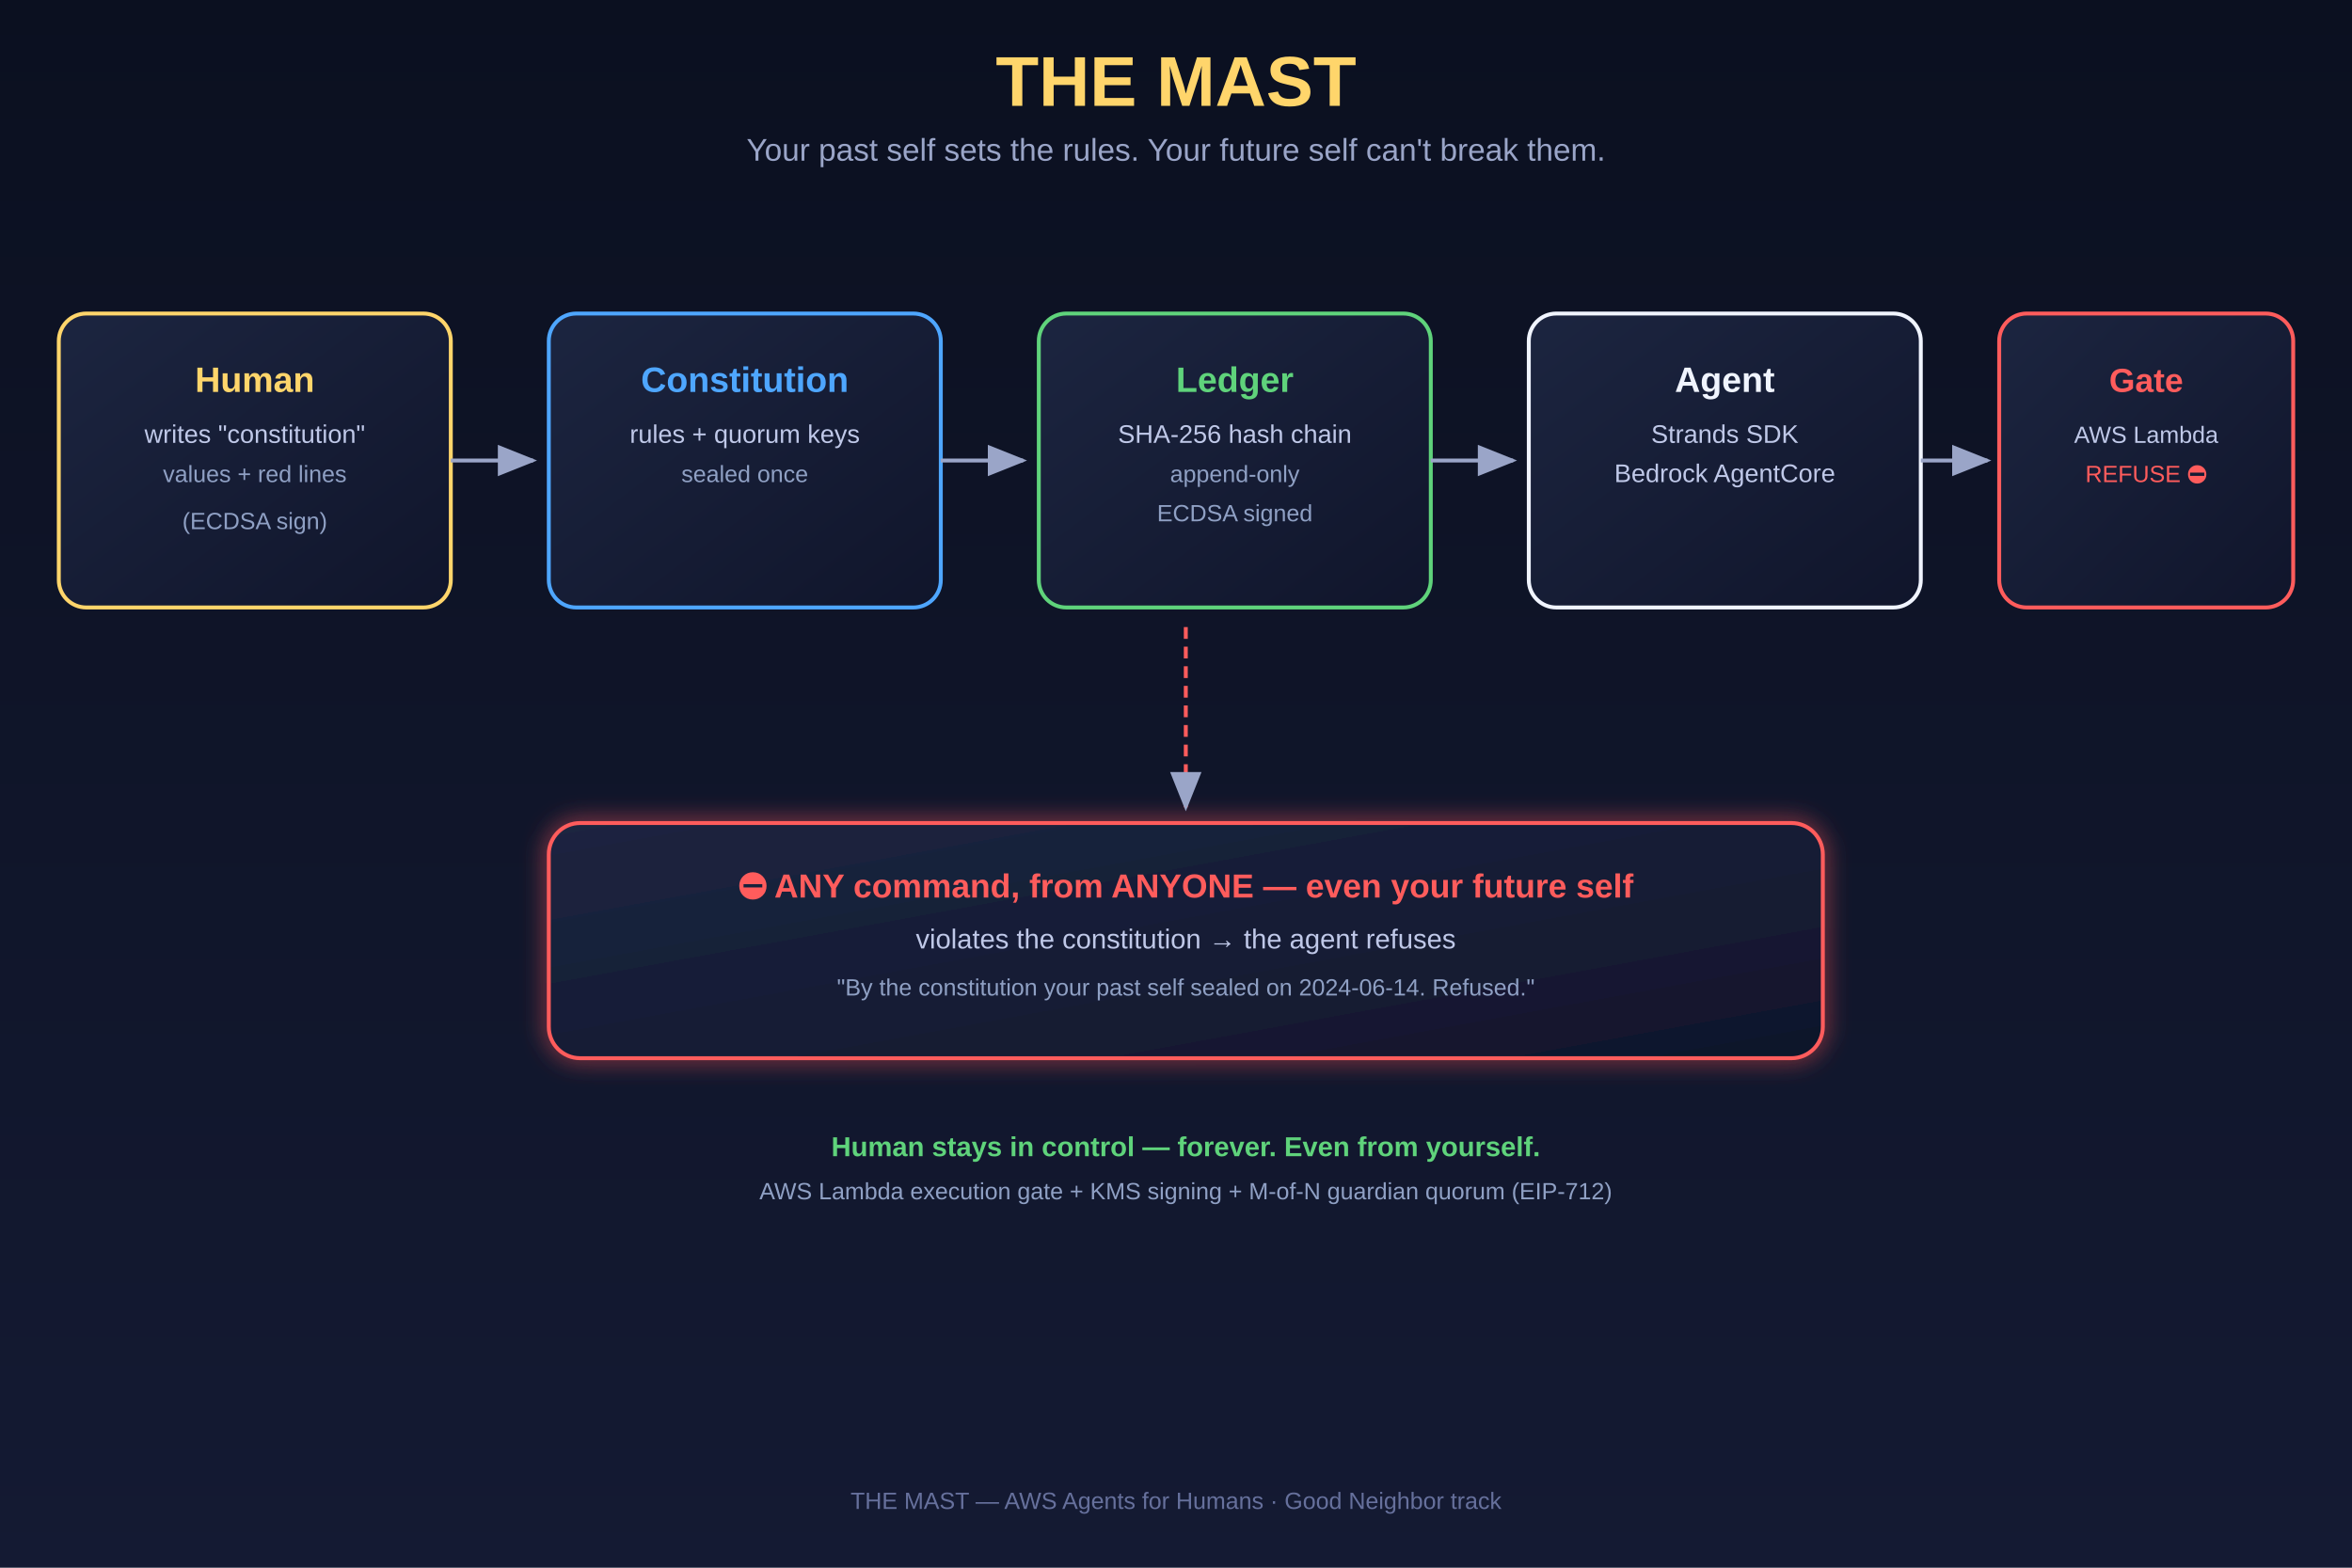
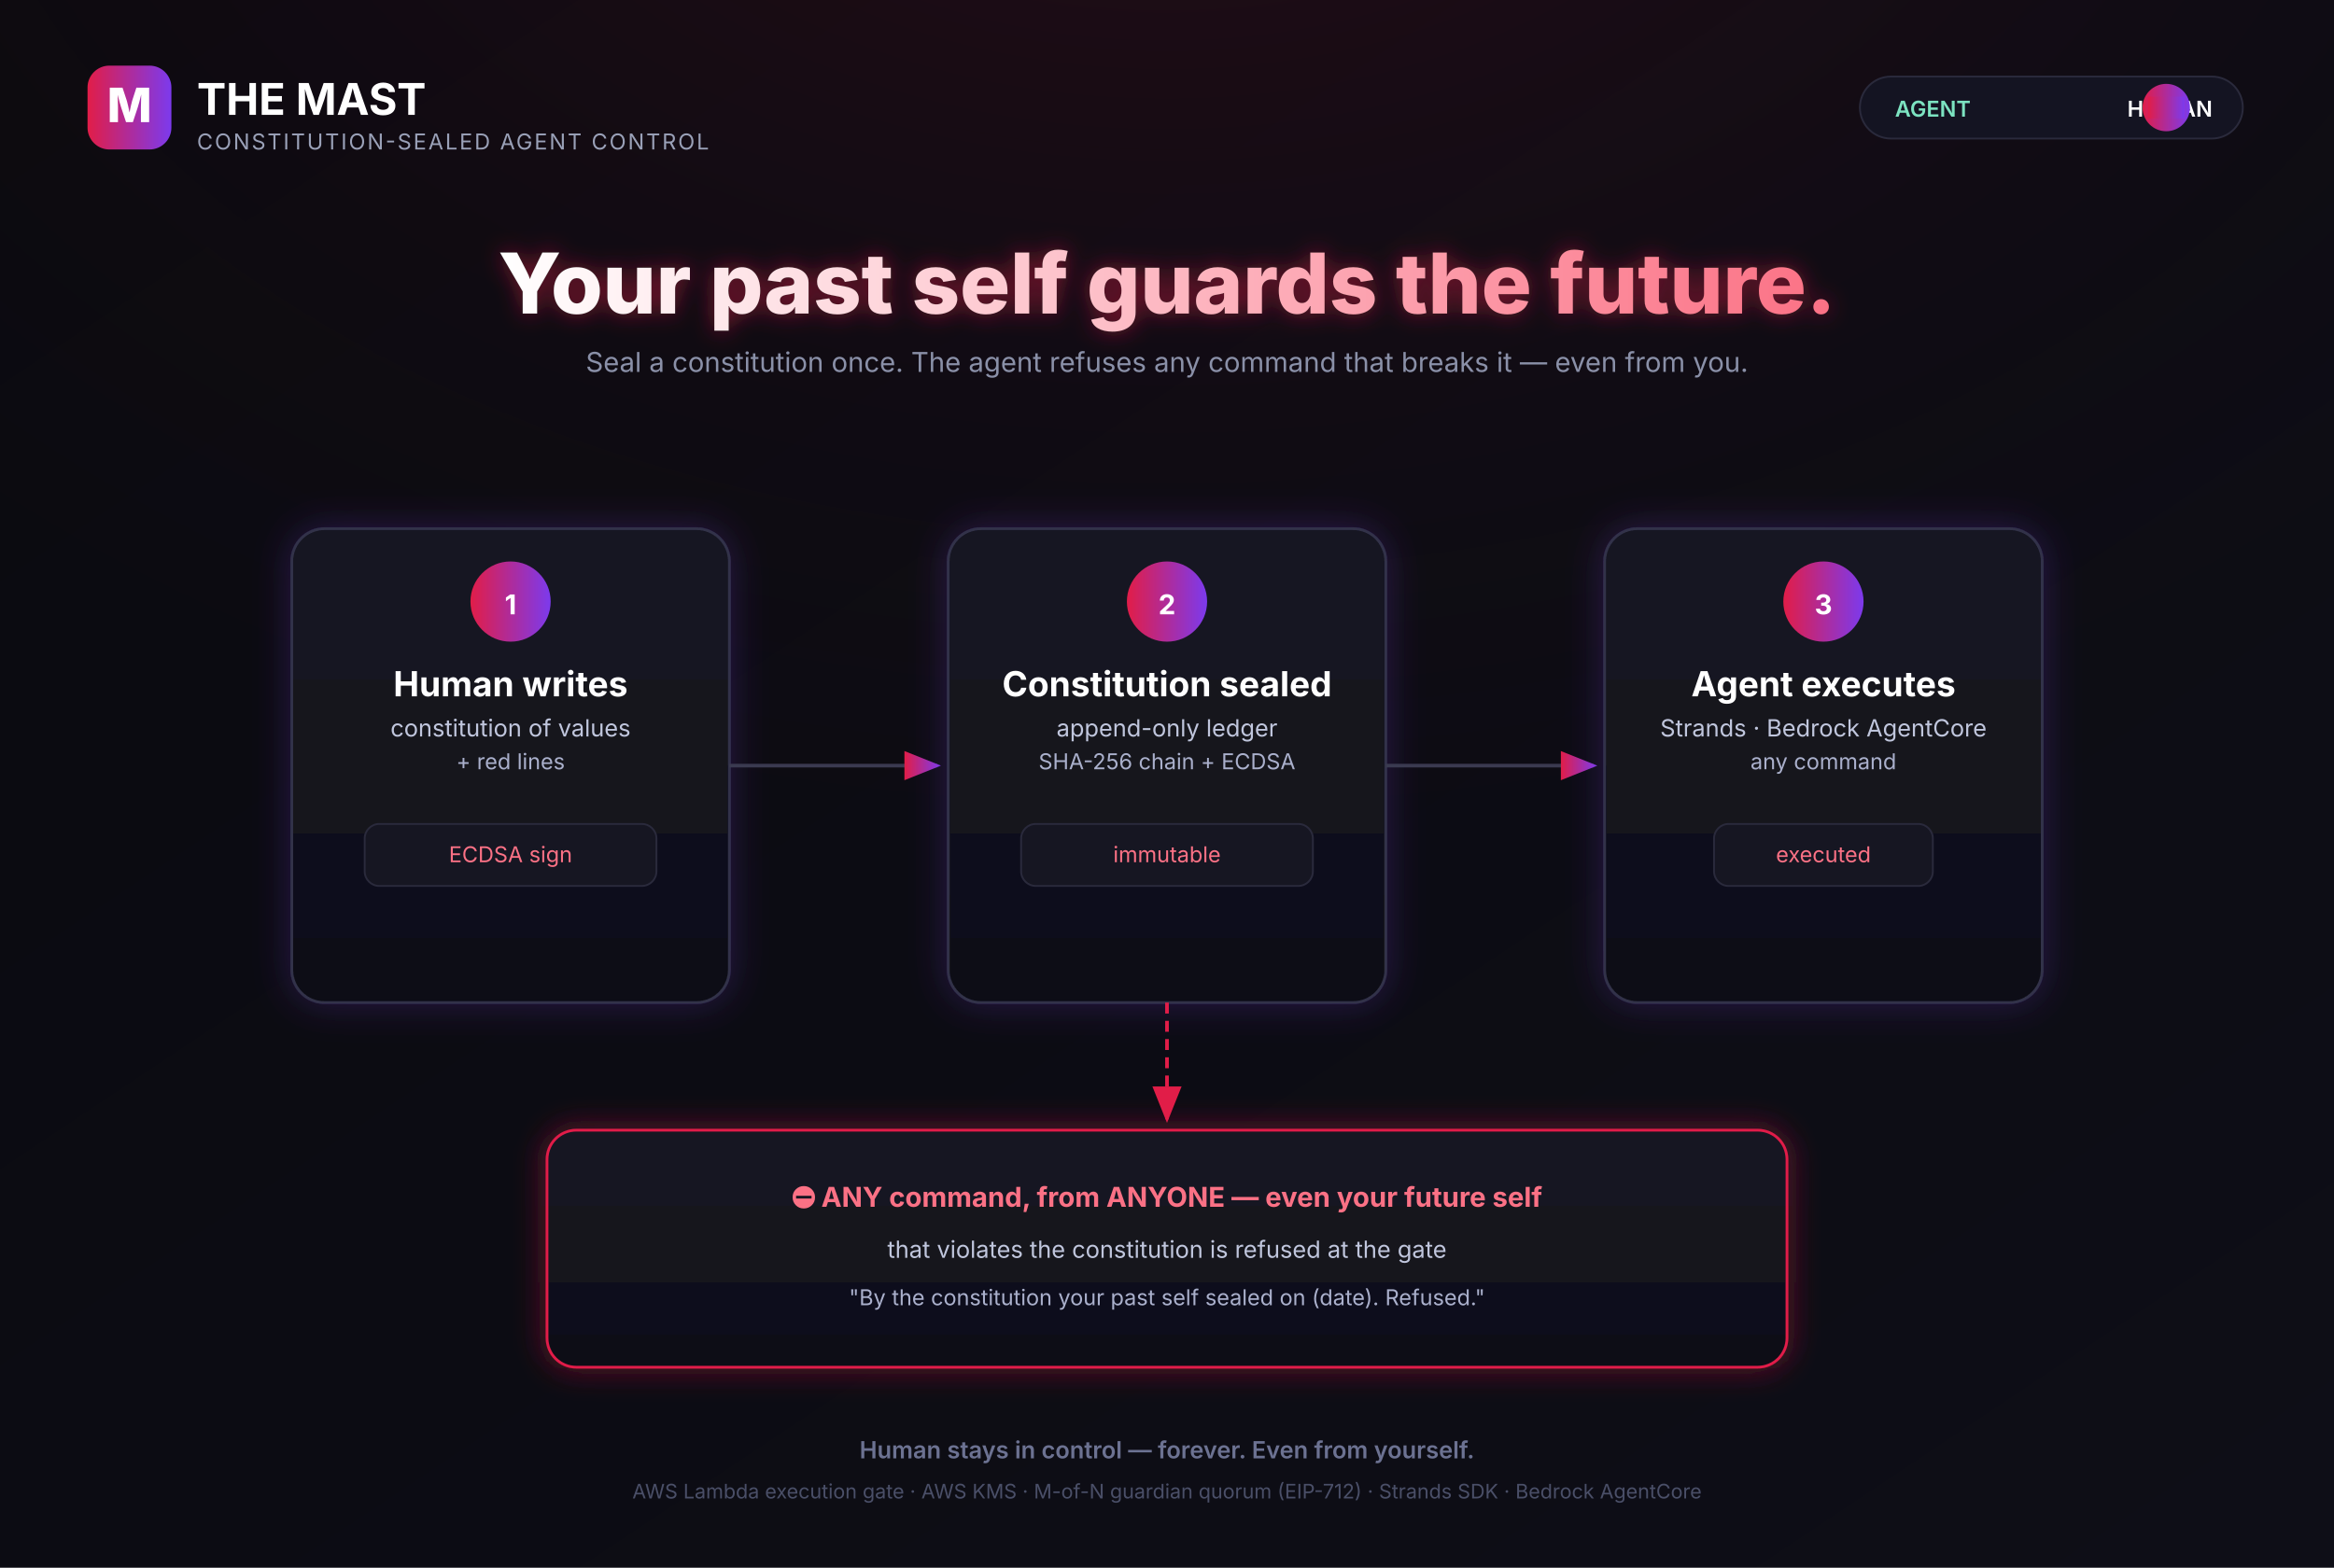
- <svg xmlns="http://www.w3.org/2000/svg" width="1200" height="800" viewBox="0 0 1200 800" font-family="Segoe UI, Arial, sans-serif">
+ <svg xmlns="http://www.w3.org/2000/svg" width="1280" height="860" viewBox="0 0 1280 860" font-family="'Inter','Segoe UI',-apple-system,sans-serif">
  <defs>
-     <linearGradient id="bg" x1="0" y1="0" x2="0" y2="1">
-       <stop offset="0" stop-color="#0b1020" />
-       <stop offset="1" stop-color="#141a33" />
+     <linearGradient id="bg" x1="0" y1="0" x2="1" y2="1">
+       <stop offset="0" stop-color="#0a0a0f" />
+       <stop offset="1" stop-color="#0e0e17" />
    </linearGradient>
-     <linearGradient id="box" x1="0" y1="0" x2="1" y2="1">
-       <stop offset="0" stop-color="#1c2540" />
-       <stop offset="1" stop-color="#10152b" />
+     <linearGradient id="accent" x1="0" y1="0" x2="1" y2="0">
+       <stop offset="0" stop-color="#e11d48" />
+       <stop offset="1" stop-color="#7c3aed" />
    </linearGradient>
-     <filter id="glow" x="-20%" y="-20%" width="140%" height="140%">
+     <linearGradient id="textg" x1="0" y1="0" x2="1" y2="0">
+       <stop offset="0" stop-color="#ffffff" />
+       <stop offset="1" stop-color="#fb7185" />
+     </linearGradient>
+     <linearGradient id="card" x1="0" y1="0" x2="0" y2="1">
+       <stop offset="0" stop-color="#161623" />
+       <stop offset="1" stop-color="#0f0f18" />
+     </linearGradient>
+     <linearGradient id="cardg" x1="0" y1="1" x2="1" y2="0">
+       <stop offset="0" stop-color="#e11d48" />
+       <stop offset="1" stop-color="#7c3aed" />
+     </linearGradient>
+     <filter id="glow" x="-60%" y="-60%" width="220%" height="220%">
      <feGaussianBlur stdDeviation="6" result="b" />
      <feMerge>
        <feMergeNode in="b" />
        <feMergeNode in="SourceGraphic" />
      </feMerge>
    </filter>
+     <filter id="cardGlow" x="-30%" y="-30%" width="160%" height="160%">
+       <feDropShadow dx="0" dy="0" stdDeviation="10" flood-color="#7c3aed" flood-opacity="0.25" />
+     </filter>
+     <filter id="textGlow" x="-40%" y="-40%" width="180%" height="180%">
+       <feDropShadow dx="0" dy="0" stdDeviation="6" flood-color="#e11d48" flood-opacity="0.55" />
+     </filter>
+     <filter id="refuseGlow" x="-30%" y="-30%" width="160%" height="160%">
+       <feGaussianBlur stdDeviation="8" result="b" />
+       <feMerge>
+         <feMergeNode in="b" />
+         <feMergeNode in="SourceGraphic" />
+       </feMerge>
+     </filter>
+     <radialGradient id="halo" cx="50%" cy="-20%" r="80%">
+       <stop offset="0" stop-color="#e11d48" stop-opacity="0.14" />
+       <stop offset="1" stop-color="#0a0a0f" stop-opacity="0" />
+     </radialGradient>
  </defs>
-   <rect width="1200" height="800" fill="url(#bg)" />
-   <text x="600" y="54" fill="#ffd56b" font-size="36" font-weight="bold" text-anchor="middle">THE MAST</text>
-   <text x="600" y="82" fill="#9aa5c8" font-size="16" text-anchor="middle">Your past self sets the rules. Your future self can't break them.</text>
-   <rect x="30" y="160" width="200" height="150" rx="14" fill="url(#box)" stroke="#ffd56b" stroke-width="2" />
-   <text x="130" y="200" fill="#ffd56b" font-size="18" font-weight="bold" text-anchor="middle">Human</text>
-   <text x="130" y="226" fill="#bfc8e8" font-size="13" text-anchor="middle">writes "constitution"</text>
-   <text x="130" y="246" fill="#8fa0c4" font-size="12" text-anchor="middle">values + red lines</text>
-   <text x="130" y="270" fill="#8fa0c4" font-size="12" text-anchor="middle">(ECDSA sign)</text>
-   <rect x="280" y="160" width="200" height="150" rx="14" fill="url(#box)" stroke="#4ea6ff" stroke-width="2" />
-   <text x="380" y="200" fill="#4ea6ff" font-size="18" font-weight="bold" text-anchor="middle">Constitution</text>
-   <text x="380" y="226" fill="#bfc8e8" font-size="13" text-anchor="middle">rules + quorum keys</text>
-   <text x="380" y="246" fill="#8fa0c4" font-size="12" text-anchor="middle">sealed once</text>
-   <rect x="530" y="160" width="200" height="150" rx="14" fill="url(#box)" stroke="#5fd37b" stroke-width="2" />
-   <text x="630" y="200" fill="#5fd37b" font-size="18" font-weight="bold" text-anchor="middle">Ledger</text>
-   <text x="630" y="226" fill="#bfc8e8" font-size="13" text-anchor="middle">SHA-256 hash chain</text>
-   <text x="630" y="246" fill="#8fa0c4" font-size="12" text-anchor="middle">append-only</text>
-   <text x="630" y="266" fill="#8fa0c4" font-size="12" text-anchor="middle">ECDSA signed</text>
-   <rect x="780" y="160" width="200" height="150" rx="14" fill="url(#box)" stroke="#f0f4ff" stroke-width="2" />
-   <text x="880" y="200" fill="#f0f4ff" font-size="18" font-weight="bold" text-anchor="middle">Agent</text>
-   <text x="880" y="226" fill="#bfc8e8" font-size="13" text-anchor="middle">Strands SDK</text>
-   <text x="880" y="246" fill="#bfc8e8" font-size="13" text-anchor="middle">Bedrock AgentCore</text>
-   <rect x="1020" y="160" width="150" height="150" rx="14" fill="url(#box)" stroke="#ff5c5c" stroke-width="2" />
-   <text x="1095" y="200" fill="#ff5c5c" font-size="17" font-weight="bold" text-anchor="middle">Gate</text>
-   <text x="1095" y="226" fill="#bfc8e8" font-size="12" text-anchor="middle">AWS Lambda</text>
-   <text x="1095" y="246" fill="#ff5c5c" font-size="12" text-anchor="middle">REFUSE ⛔</text>
+   <rect width="1280" height="860" fill="url(#bg)" />
+   <rect width="1280" height="860" fill="url(#halo)" />
+   <rect x="48" y="36" width="46" height="46" rx="12" fill="url(#accent)" />
+   <text x="71" y="67" fill="#fff" font-size="26" font-weight="800" text-anchor="middle">M</text>
+   <text x="108" y="63" fill="#fff" font-size="24" font-weight="700">THE MAST</text>
+   <text x="108" y="82" fill="#9aa1b8" font-size="12" letter-spacing="1">CONSTITUTION-SEALED AGENT CONTROL</text>
+   <g transform="translate(1020,42)">
+     <rect x="0" y="0" width="210" height="34" rx="17" fill="#141422" stroke="#2a2a3c" />
+     <text x="40" y="22" fill="#7ce3c1" font-size="12" font-weight="600" text-anchor="middle">AGENT</text>
+     <text x="170" y="22" fill="#fff" font-size="12" font-weight="600" text-anchor="middle">HUMAN</text>
+     <circle cx="168" cy="17" r="13" fill="url(#accent)" />
+     <rect x="158" y="11" width="20" height="12" fill="url(#accent)" />
+   </g>
+   <text x="640" y="172" fill="url(#textg)" font-size="46" font-weight="800" text-anchor="middle" filter="url(#textGlow)">Your past self guards the future.</text>
+   <text x="640" y="204" fill="#8a90a8" font-size="15" text-anchor="middle">Seal a constitution once. The agent refuses any command that breaks it — even from you.</text>
+   <rect x="160" y="290" width="240" height="260" rx="18" fill="url(#card)" stroke="#33334a" filter="url(#cardGlow)" stroke-width="1.5" />
+   <circle cx="280" cy="330" r="22" fill="url(#accent)" />
+   <text x="280" y="337" fill="#fff" font-size="15" font-weight="700" text-anchor="middle">1</text>
+   <text x="280" y="382" fill="#fff" font-size="19" font-weight="700" text-anchor="middle">Human writes</text>
+   <text x="280" y="404" fill="#c0c6dd" font-size="13" text-anchor="middle">constitution of values</text>
+   <text x="280" y="422" fill="#aab0cc" font-size="12" text-anchor="middle">+ red lines</text>
+   <rect x="200" y="452" width="160" height="34" rx="8" fill="#161622" stroke="#2a2a3c" />
+   <text x="280" y="473" fill="#fb7185" font-size="12" text-anchor="middle">ECDSA sign</text>
+   <rect x="520" y="290" width="240" height="260" rx="18" fill="url(#card)" stroke="#33334a" filter="url(#cardGlow)" stroke-width="1.5" />
+   <circle cx="640" cy="330" r="22" fill="url(#accent)" />
+   <text x="640" y="337" fill="#fff" font-size="15" font-weight="700" text-anchor="middle">2</text>
+   <text x="640" y="382" fill="#fff" font-size="19" font-weight="700" text-anchor="middle">Constitution sealed</text>
+   <text x="640" y="404" fill="#c0c6dd" font-size="13" text-anchor="middle">append-only ledger</text>
+   <text x="640" y="422" fill="#aab0cc" font-size="12" text-anchor="middle">SHA-256 chain + ECDSA</text>
+   <rect x="560" y="452" width="160" height="34" rx="8" fill="#161622" stroke="#2a2a3c" />
+   <text x="640" y="473" fill="#fb7185" font-size="12" text-anchor="middle">immutable</text>
+   <rect x="880" y="290" width="240" height="260" rx="18" fill="url(#card)" stroke="#33334a" filter="url(#cardGlow)" stroke-width="1.5" />
+   <circle cx="1000" cy="330" r="22" fill="url(#accent)" />
+   <text x="1000" y="337" fill="#fff" font-size="15" font-weight="700" text-anchor="middle">3</text>
+   <text x="1000" y="382" fill="#fff" font-size="19" font-weight="700" text-anchor="middle">Agent executes</text>
+   <text x="1000" y="404" fill="#c0c6dd" font-size="13" text-anchor="middle">Strands · Bedrock AgentCore</text>
+   <text x="1000" y="422" fill="#aab0cc" font-size="12" text-anchor="middle">any command</text>
+   <rect x="940" y="452" width="120" height="34" rx="8" fill="#161622" stroke="#2a2a3c" />
+   <text x="1000" y="473" fill="#fb7185" font-size="12" text-anchor="middle">executed</text>
  <defs>
-     <marker id="arrow" markerWidth="10" markerHeight="8" refX="9" refY="4" orient="auto">
-       <polygon points="0 0,10 4,0 8" fill="#9aa5c8" />
+     <marker id="arr" markerWidth="10" markerHeight="8" refX="9" refY="4" orient="auto">
+       <polygon points="0,0 10,4 0,8" fill="url(#accent)" />
    </marker>
  </defs>
-   <line x1="230" y1="235" x2="272" y2="235" stroke="#9aa5c8" stroke-width="2" marker-end="url(#arrow)" />
-   <line x1="480" y1="235" x2="522" y2="235" stroke="#9aa5c8" stroke-width="2" marker-end="url(#arrow)" />
-   <line x1="730" y1="235" x2="772" y2="235" stroke="#9aa5c8" stroke-width="2" marker-end="url(#arrow)" />
-   <line x1="980" y1="235" x2="1014" y2="235" stroke="#9aa5c8" stroke-width="2" marker-end="url(#arrow)" />
-   <rect x="280" y="420" width="650" height="120" rx="16" fill="url(#box)" stroke="#ff5c5c" stroke-width="2" filter="url(#glow)" />
-   <text x="605" y="458" fill="#ff5c5c" font-size="17" font-weight="bold" text-anchor="middle">⛔ ANY command, from ANYONE — even your future self</text>
-   <text x="605" y="484" fill="#bfc8e8" font-size="14" text-anchor="middle">violates the constitution → the agent refuses</text>
-   <text x="605" y="508" fill="#8fa0c4" font-size="12" text-anchor="middle">"By the constitution your past self sealed on 2024-06-14. Refused."</text>
-   <line x1="605" y1="320" x2="605" y2="412" stroke="#ff5c5c" stroke-width="2" stroke-dasharray="6,4" marker-end="url(#arrow)" />
-   <text x="605" y="590" fill="#5fd37b" font-size="14" font-weight="bold" text-anchor="middle">Human stays in control — forever. Even from yourself.</text>
-   <text x="605" y="612" fill="#8fa0c4" font-size="12" text-anchor="middle">AWS Lambda execution gate + KMS signing + M-of-N guardian quorum (EIP-712)</text>
-   <text x="600" y="770" fill="#66709c" font-size="12" text-anchor="middle">THE MAST — AWS Agents for Humans · Good Neighbor track</text>
+   <line x1="400" y1="420" x2="514" y2="420" stroke="#3a3a50" stroke-width="2" marker-end="url(#arr)" />
+   <line x1="760" y1="420" x2="874" y2="420" stroke="#3a3a50" stroke-width="2" marker-end="url(#arr)" />
+   <rect x="300" y="620" width="680" height="130" rx="16" fill="url(#card)" stroke="#e11d48" stroke-width="1.5" filter="url(#refuseGlow)" />
+   <text x="640" y="662" fill="#fb7185" font-size="15" font-weight="700" text-anchor="middle">⛔ ANY command, from ANYONE — even your future self</text>
+   <text x="640" y="690" fill="#c0c6dd" font-size="13" text-anchor="middle">that violates the constitution is refused at the gate</text>
+   <text x="640" y="716" fill="#aab0cc" font-size="12" text-anchor="middle">"By the constitution your past self sealed on (date). Refused."</text>
+   <line x1="640" y1="550" x2="640" y2="614" stroke="#e11d48" stroke-width="2" stroke-dasharray="6,4" marker-end="url(#arr2)" />
+   <defs>
+     <marker id="arr2" markerWidth="10" markerHeight="8" refX="9" refY="4" orient="auto">
+       <polygon points="0,0 10,4 0,8" fill="#e11d48" />
+     </marker>
+   </defs>
+   <text x="640" y="800" fill="#6c7292" font-size="13" font-weight="600" text-anchor="middle">Human stays in control — forever. Even from yourself.</text>
+   <text x="640" y="822" fill="#4a4f68" font-size="11" text-anchor="middle">AWS Lambda execution gate · AWS KMS · M-of-N guardian quorum (EIP-712) · Strands SDK · Bedrock AgentCore</text>
</svg>
